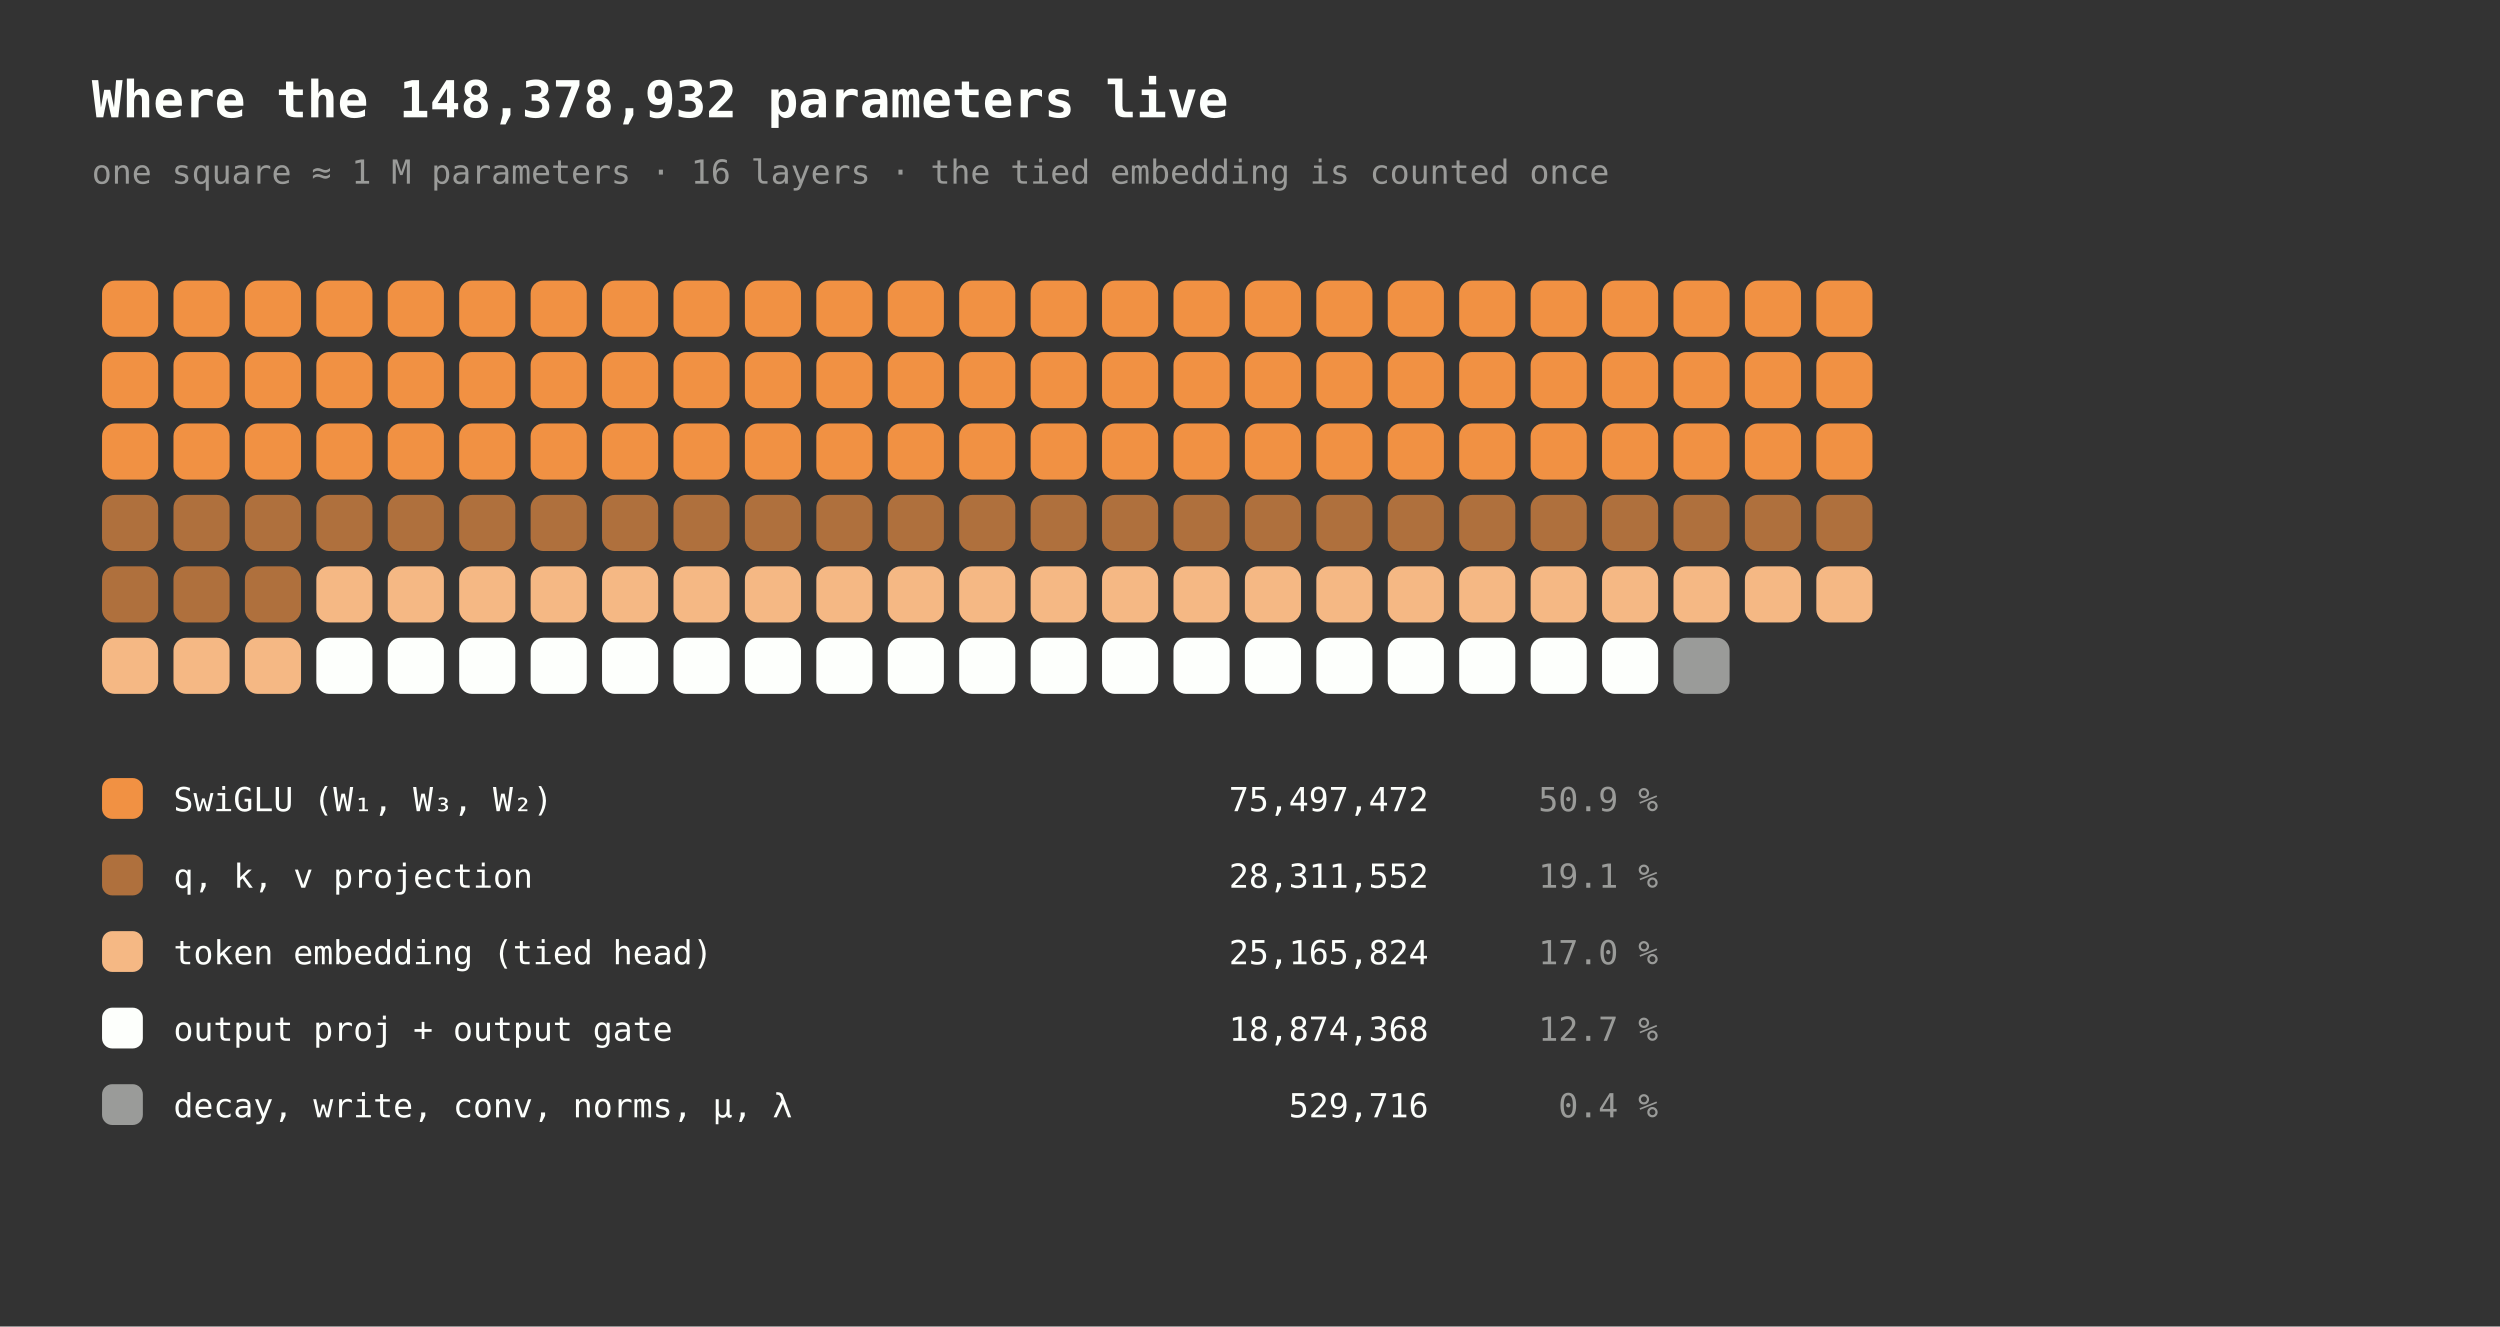
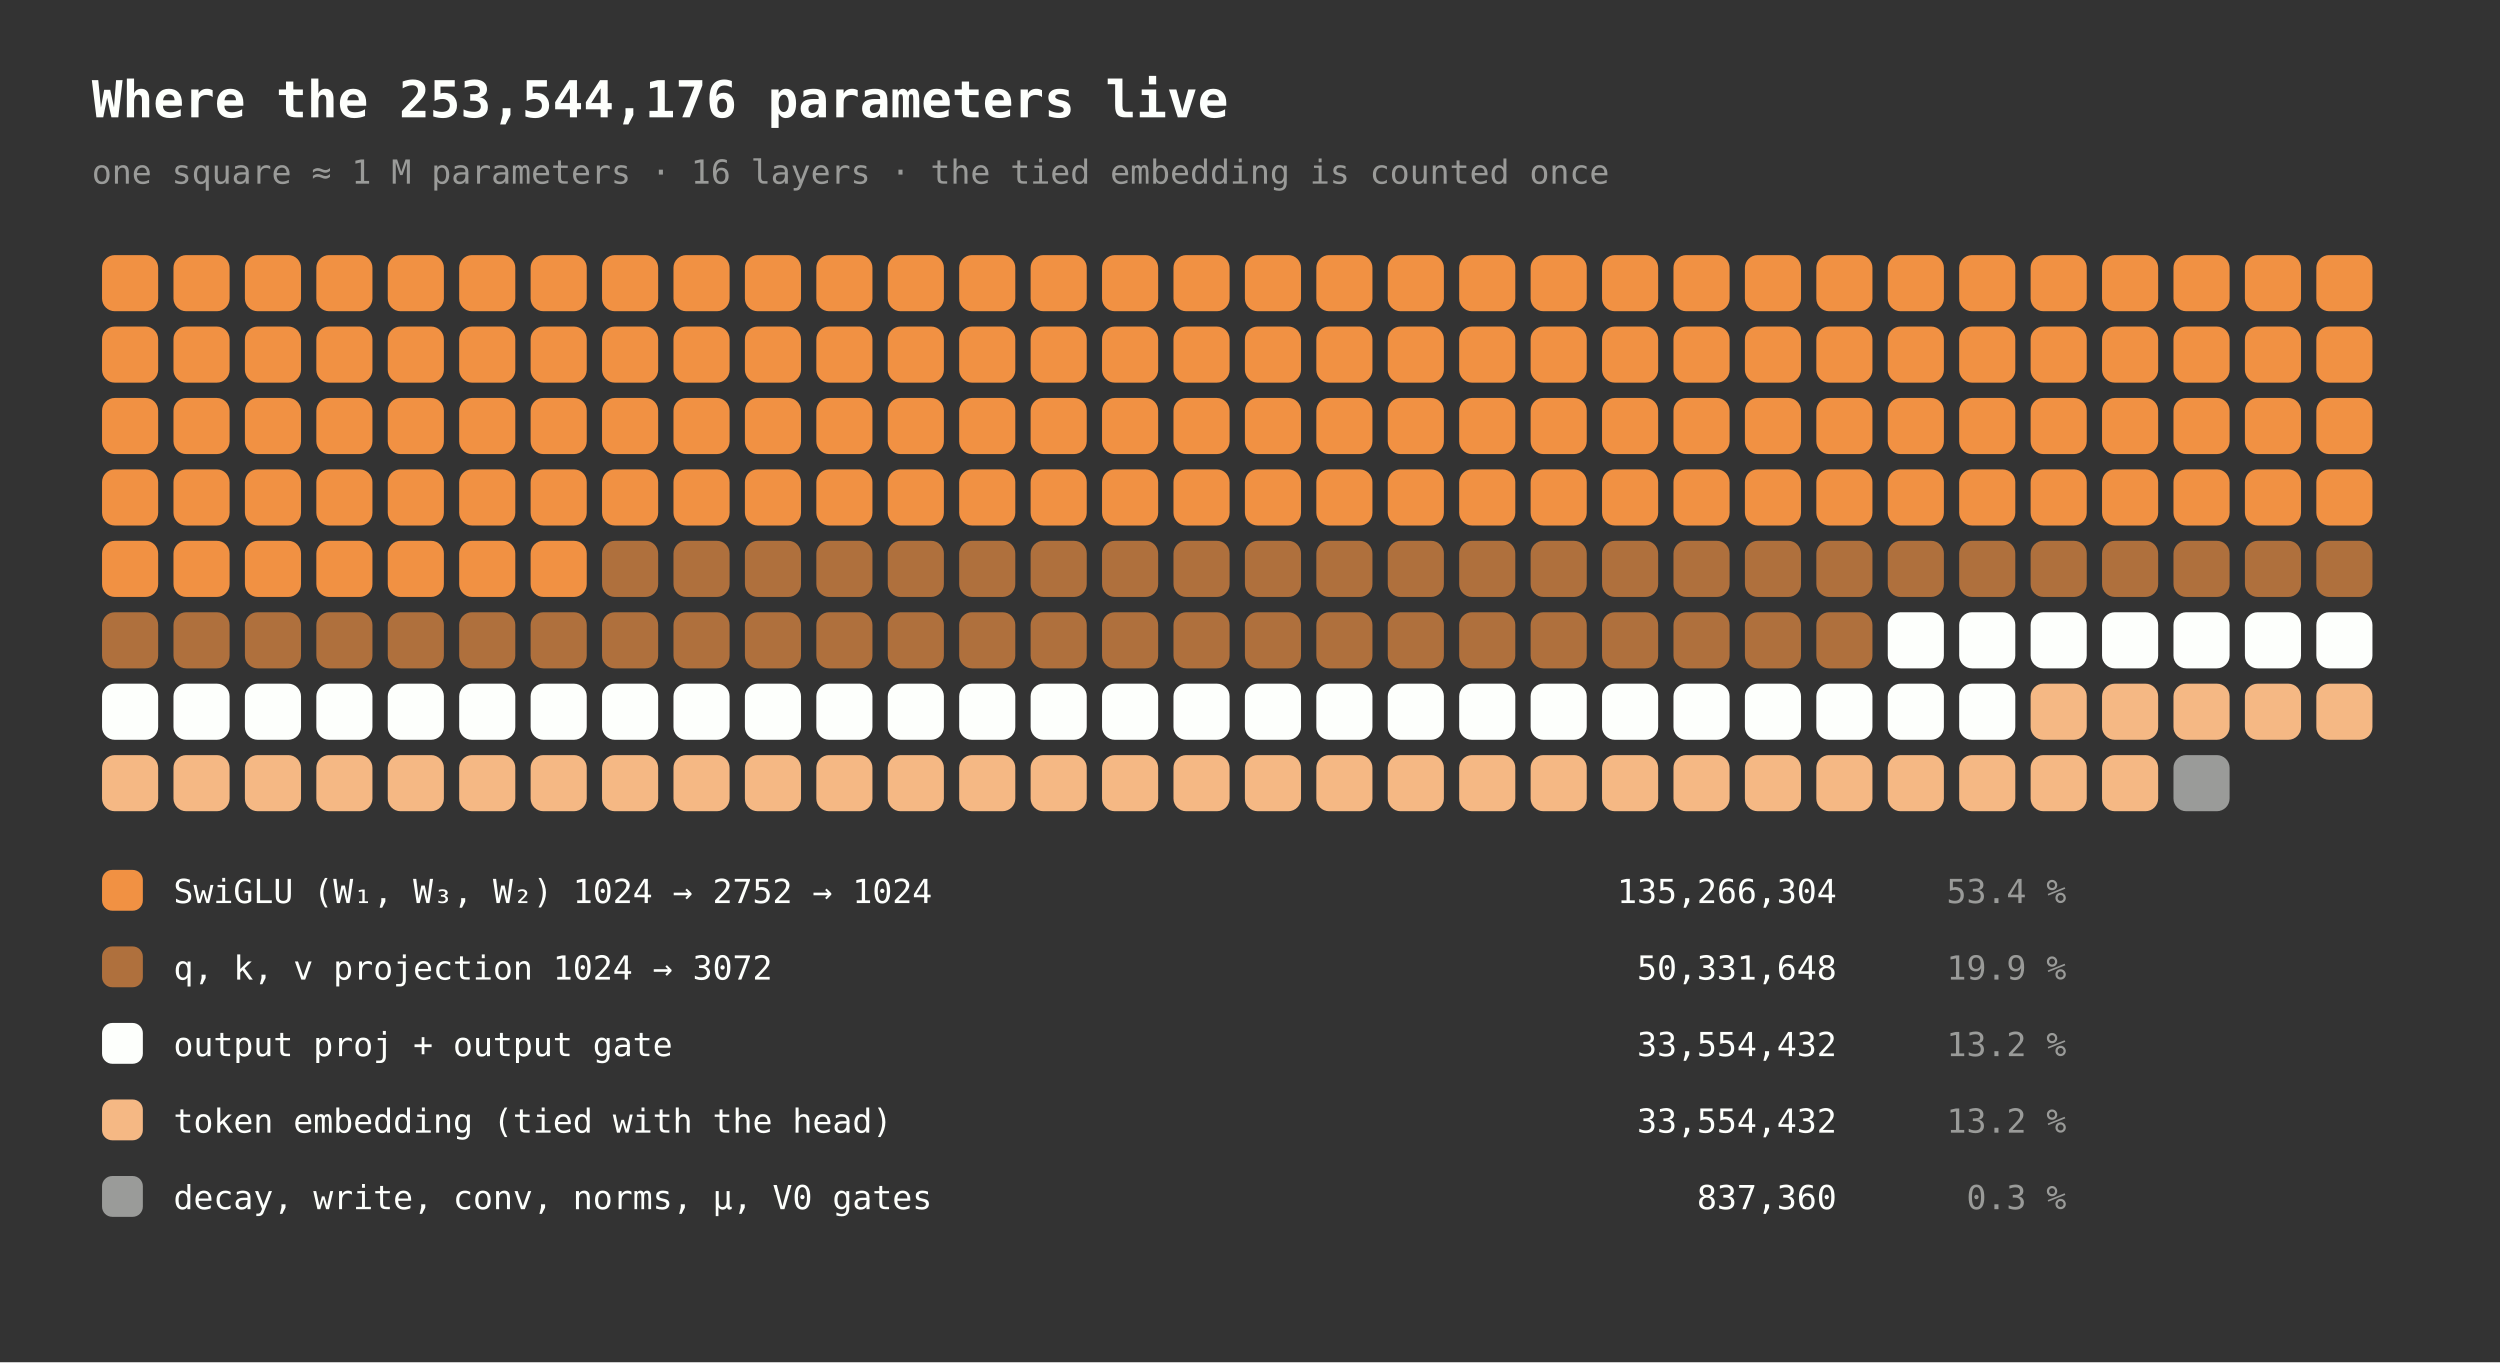
- <svg xmlns="http://www.w3.org/2000/svg" viewBox="0 0 980 520" width="980" height="520" role="img">
-   <rect width="980" height="520" fill="#333333" />
-   <text x="36.0" y="46.0" fill="#FDFFFC" font-family="'JetBrains Mono', 'IBM Plex Mono', ui-monospace, Menlo, Consolas, monospace" font-size="20" font-weight="600" text-anchor="start">Where the 148,378,932 parameters live</text>
+ <svg xmlns="http://www.w3.org/2000/svg" viewBox="0 0 980 534" width="980" height="534" role="img">
+   <rect width="980" height="534" fill="#333333" />
+   <text x="36.0" y="46.0" fill="#FDFFFC" font-family="'JetBrains Mono', 'IBM Plex Mono', ui-monospace, Menlo, Consolas, monospace" font-size="20" font-weight="600" text-anchor="start">Where the 253,544,176 parameters live</text>
  <text x="36.0" y="72.0" fill="#9A9B99" font-family="'JetBrains Mono', 'IBM Plex Mono', ui-monospace, Menlo, Consolas, monospace" font-size="13" font-weight="400" text-anchor="start">one square ≈ 1 M parameters · 16 layers · the tied embedding is counted once</text>
-   <rect x="40.0" y="110.0" width="22.0" height="22.0" rx="5" fill="#F19143" />
-   <rect x="68.0" y="110.0" width="22.0" height="22.0" rx="5" fill="#F19143" />
-   <rect x="96.0" y="110.0" width="22.0" height="22.0" rx="5" fill="#F19143" />
-   <rect x="124.0" y="110.0" width="22.0" height="22.0" rx="5" fill="#F19143" />
-   <rect x="152.0" y="110.0" width="22.0" height="22.0" rx="5" fill="#F19143" />
-   <rect x="180.0" y="110.0" width="22.0" height="22.0" rx="5" fill="#F19143" />
-   <rect x="208.0" y="110.0" width="22.0" height="22.0" rx="5" fill="#F19143" />
-   <rect x="236.0" y="110.0" width="22.0" height="22.0" rx="5" fill="#F19143" />
-   <rect x="264.0" y="110.0" width="22.0" height="22.0" rx="5" fill="#F19143" />
-   <rect x="292.0" y="110.0" width="22.0" height="22.0" rx="5" fill="#F19143" />
-   <rect x="320.0" y="110.0" width="22.0" height="22.0" rx="5" fill="#F19143" />
-   <rect x="348.0" y="110.0" width="22.0" height="22.0" rx="5" fill="#F19143" />
-   <rect x="376.0" y="110.0" width="22.0" height="22.0" rx="5" fill="#F19143" />
-   <rect x="404.0" y="110.0" width="22.0" height="22.0" rx="5" fill="#F19143" />
-   <rect x="432.0" y="110.0" width="22.0" height="22.0" rx="5" fill="#F19143" />
-   <rect x="460.0" y="110.0" width="22.0" height="22.0" rx="5" fill="#F19143" />
-   <rect x="488.0" y="110.0" width="22.0" height="22.0" rx="5" fill="#F19143" />
-   <rect x="516.0" y="110.0" width="22.0" height="22.0" rx="5" fill="#F19143" />
-   <rect x="544.0" y="110.0" width="22.0" height="22.0" rx="5" fill="#F19143" />
-   <rect x="572.0" y="110.0" width="22.0" height="22.0" rx="5" fill="#F19143" />
-   <rect x="600.0" y="110.0" width="22.0" height="22.0" rx="5" fill="#F19143" />
-   <rect x="628.0" y="110.0" width="22.0" height="22.0" rx="5" fill="#F19143" />
-   <rect x="656.0" y="110.0" width="22.0" height="22.0" rx="5" fill="#F19143" />
-   <rect x="684.0" y="110.0" width="22.0" height="22.0" rx="5" fill="#F19143" />
-   <rect x="712.0" y="110.0" width="22.0" height="22.0" rx="5" fill="#F19143" />
-   <rect x="40.0" y="138.0" width="22.0" height="22.0" rx="5" fill="#F19143" />
-   <rect x="68.0" y="138.0" width="22.0" height="22.0" rx="5" fill="#F19143" />
-   <rect x="96.0" y="138.0" width="22.0" height="22.0" rx="5" fill="#F19143" />
-   <rect x="124.0" y="138.0" width="22.0" height="22.0" rx="5" fill="#F19143" />
-   <rect x="152.0" y="138.0" width="22.0" height="22.0" rx="5" fill="#F19143" />
-   <rect x="180.0" y="138.0" width="22.0" height="22.0" rx="5" fill="#F19143" />
-   <rect x="208.0" y="138.0" width="22.0" height="22.0" rx="5" fill="#F19143" />
-   <rect x="236.0" y="138.0" width="22.0" height="22.0" rx="5" fill="#F19143" />
-   <rect x="264.0" y="138.0" width="22.0" height="22.0" rx="5" fill="#F19143" />
-   <rect x="292.0" y="138.0" width="22.0" height="22.0" rx="5" fill="#F19143" />
-   <rect x="320.0" y="138.0" width="22.0" height="22.0" rx="5" fill="#F19143" />
-   <rect x="348.0" y="138.0" width="22.0" height="22.0" rx="5" fill="#F19143" />
-   <rect x="376.0" y="138.0" width="22.0" height="22.0" rx="5" fill="#F19143" />
-   <rect x="404.0" y="138.0" width="22.0" height="22.0" rx="5" fill="#F19143" />
-   <rect x="432.0" y="138.0" width="22.0" height="22.0" rx="5" fill="#F19143" />
-   <rect x="460.0" y="138.0" width="22.0" height="22.0" rx="5" fill="#F19143" />
-   <rect x="488.0" y="138.0" width="22.0" height="22.0" rx="5" fill="#F19143" />
-   <rect x="516.0" y="138.0" width="22.0" height="22.0" rx="5" fill="#F19143" />
-   <rect x="544.0" y="138.0" width="22.0" height="22.0" rx="5" fill="#F19143" />
-   <rect x="572.0" y="138.0" width="22.0" height="22.0" rx="5" fill="#F19143" />
-   <rect x="600.0" y="138.0" width="22.0" height="22.0" rx="5" fill="#F19143" />
-   <rect x="628.0" y="138.0" width="22.0" height="22.0" rx="5" fill="#F19143" />
-   <rect x="656.0" y="138.0" width="22.0" height="22.0" rx="5" fill="#F19143" />
-   <rect x="684.0" y="138.0" width="22.0" height="22.0" rx="5" fill="#F19143" />
-   <rect x="712.0" y="138.0" width="22.0" height="22.0" rx="5" fill="#F19143" />
-   <rect x="40.0" y="166.0" width="22.0" height="22.0" rx="5" fill="#F19143" />
-   <rect x="68.0" y="166.0" width="22.0" height="22.0" rx="5" fill="#F19143" />
-   <rect x="96.0" y="166.0" width="22.0" height="22.0" rx="5" fill="#F19143" />
-   <rect x="124.0" y="166.0" width="22.0" height="22.0" rx="5" fill="#F19143" />
-   <rect x="152.0" y="166.0" width="22.0" height="22.0" rx="5" fill="#F19143" />
-   <rect x="180.0" y="166.0" width="22.0" height="22.0" rx="5" fill="#F19143" />
-   <rect x="208.0" y="166.0" width="22.0" height="22.0" rx="5" fill="#F19143" />
-   <rect x="236.0" y="166.0" width="22.0" height="22.0" rx="5" fill="#F19143" />
-   <rect x="264.0" y="166.0" width="22.0" height="22.0" rx="5" fill="#F19143" />
-   <rect x="292.0" y="166.0" width="22.0" height="22.0" rx="5" fill="#F19143" />
-   <rect x="320.0" y="166.0" width="22.0" height="22.0" rx="5" fill="#F19143" />
-   <rect x="348.0" y="166.0" width="22.0" height="22.0" rx="5" fill="#F19143" />
-   <rect x="376.0" y="166.0" width="22.0" height="22.0" rx="5" fill="#F19143" />
-   <rect x="404.0" y="166.0" width="22.0" height="22.0" rx="5" fill="#F19143" />
-   <rect x="432.0" y="166.0" width="22.0" height="22.0" rx="5" fill="#F19143" />
-   <rect x="460.0" y="166.0" width="22.0" height="22.0" rx="5" fill="#F19143" />
-   <rect x="488.0" y="166.0" width="22.0" height="22.0" rx="5" fill="#F19143" />
-   <rect x="516.0" y="166.0" width="22.0" height="22.0" rx="5" fill="#F19143" />
-   <rect x="544.0" y="166.0" width="22.0" height="22.0" rx="5" fill="#F19143" />
-   <rect x="572.0" y="166.0" width="22.0" height="22.0" rx="5" fill="#F19143" />
-   <rect x="600.0" y="166.0" width="22.0" height="22.0" rx="5" fill="#F19143" />
-   <rect x="628.0" y="166.0" width="22.0" height="22.0" rx="5" fill="#F19143" />
-   <rect x="656.0" y="166.0" width="22.0" height="22.0" rx="5" fill="#F19143" />
-   <rect x="684.0" y="166.0" width="22.0" height="22.0" rx="5" fill="#F19143" />
-   <rect x="712.0" y="166.0" width="22.0" height="22.0" rx="5" fill="#F19143" />
-   <rect x="40.0" y="194.0" width="22.0" height="22.0" rx="5" fill="#AF703D" />
-   <rect x="68.0" y="194.0" width="22.0" height="22.0" rx="5" fill="#AF703D" />
-   <rect x="96.0" y="194.0" width="22.0" height="22.0" rx="5" fill="#AF703D" />
-   <rect x="124.0" y="194.0" width="22.0" height="22.0" rx="5" fill="#AF703D" />
-   <rect x="152.0" y="194.0" width="22.0" height="22.0" rx="5" fill="#AF703D" />
-   <rect x="180.0" y="194.0" width="22.0" height="22.0" rx="5" fill="#AF703D" />
-   <rect x="208.0" y="194.0" width="22.0" height="22.0" rx="5" fill="#AF703D" />
-   <rect x="236.0" y="194.0" width="22.0" height="22.0" rx="5" fill="#AF703D" />
-   <rect x="264.0" y="194.0" width="22.0" height="22.0" rx="5" fill="#AF703D" />
-   <rect x="292.0" y="194.0" width="22.0" height="22.0" rx="5" fill="#AF703D" />
-   <rect x="320.0" y="194.0" width="22.0" height="22.0" rx="5" fill="#AF703D" />
-   <rect x="348.0" y="194.0" width="22.0" height="22.0" rx="5" fill="#AF703D" />
-   <rect x="376.0" y="194.0" width="22.0" height="22.0" rx="5" fill="#AF703D" />
-   <rect x="404.0" y="194.0" width="22.0" height="22.0" rx="5" fill="#AF703D" />
-   <rect x="432.0" y="194.0" width="22.0" height="22.0" rx="5" fill="#AF703D" />
-   <rect x="460.0" y="194.0" width="22.0" height="22.0" rx="5" fill="#AF703D" />
-   <rect x="488.0" y="194.0" width="22.0" height="22.0" rx="5" fill="#AF703D" />
-   <rect x="516.0" y="194.0" width="22.0" height="22.0" rx="5" fill="#AF703D" />
-   <rect x="544.0" y="194.0" width="22.0" height="22.0" rx="5" fill="#AF703D" />
-   <rect x="572.0" y="194.0" width="22.0" height="22.0" rx="5" fill="#AF703D" />
-   <rect x="600.0" y="194.0" width="22.0" height="22.0" rx="5" fill="#AF703D" />
-   <rect x="628.0" y="194.0" width="22.0" height="22.0" rx="5" fill="#AF703D" />
-   <rect x="656.0" y="194.0" width="22.0" height="22.0" rx="5" fill="#AF703D" />
-   <rect x="684.0" y="194.0" width="22.0" height="22.0" rx="5" fill="#AF703D" />
-   <rect x="712.0" y="194.0" width="22.0" height="22.0" rx="5" fill="#AF703D" />
-   <rect x="40.0" y="222.0" width="22.0" height="22.0" rx="5" fill="#AF703D" />
-   <rect x="68.0" y="222.0" width="22.0" height="22.0" rx="5" fill="#AF703D" />
-   <rect x="96.0" y="222.0" width="22.0" height="22.0" rx="5" fill="#AF703D" />
-   <rect x="124.0" y="222.0" width="22.0" height="22.0" rx="5" fill="#F5B884" />
-   <rect x="152.0" y="222.0" width="22.0" height="22.0" rx="5" fill="#F5B884" />
-   <rect x="180.0" y="222.0" width="22.0" height="22.0" rx="5" fill="#F5B884" />
-   <rect x="208.0" y="222.0" width="22.0" height="22.0" rx="5" fill="#F5B884" />
-   <rect x="236.0" y="222.0" width="22.0" height="22.0" rx="5" fill="#F5B884" />
-   <rect x="264.0" y="222.0" width="22.0" height="22.0" rx="5" fill="#F5B884" />
-   <rect x="292.0" y="222.0" width="22.0" height="22.0" rx="5" fill="#F5B884" />
-   <rect x="320.0" y="222.0" width="22.0" height="22.0" rx="5" fill="#F5B884" />
-   <rect x="348.0" y="222.0" width="22.0" height="22.0" rx="5" fill="#F5B884" />
-   <rect x="376.0" y="222.0" width="22.0" height="22.0" rx="5" fill="#F5B884" />
-   <rect x="404.0" y="222.0" width="22.0" height="22.0" rx="5" fill="#F5B884" />
-   <rect x="432.0" y="222.0" width="22.0" height="22.0" rx="5" fill="#F5B884" />
-   <rect x="460.0" y="222.0" width="22.0" height="22.0" rx="5" fill="#F5B884" />
-   <rect x="488.0" y="222.0" width="22.0" height="22.0" rx="5" fill="#F5B884" />
-   <rect x="516.0" y="222.0" width="22.0" height="22.0" rx="5" fill="#F5B884" />
-   <rect x="544.0" y="222.0" width="22.0" height="22.0" rx="5" fill="#F5B884" />
-   <rect x="572.0" y="222.0" width="22.0" height="22.0" rx="5" fill="#F5B884" />
-   <rect x="600.0" y="222.0" width="22.0" height="22.0" rx="5" fill="#F5B884" />
-   <rect x="628.0" y="222.0" width="22.0" height="22.0" rx="5" fill="#F5B884" />
-   <rect x="656.0" y="222.0" width="22.0" height="22.0" rx="5" fill="#F5B884" />
-   <rect x="684.0" y="222.0" width="22.0" height="22.0" rx="5" fill="#F5B884" />
-   <rect x="712.0" y="222.0" width="22.0" height="22.0" rx="5" fill="#F5B884" />
-   <rect x="40.0" y="250.0" width="22.0" height="22.0" rx="5" fill="#F5B884" />
-   <rect x="68.0" y="250.0" width="22.0" height="22.0" rx="5" fill="#F5B884" />
-   <rect x="96.0" y="250.0" width="22.0" height="22.0" rx="5" fill="#F5B884" />
-   <rect x="124.0" y="250.0" width="22.0" height="22.0" rx="5" fill="#FDFFFC" />
-   <rect x="152.0" y="250.0" width="22.0" height="22.0" rx="5" fill="#FDFFFC" />
-   <rect x="180.0" y="250.0" width="22.0" height="22.0" rx="5" fill="#FDFFFC" />
-   <rect x="208.0" y="250.0" width="22.0" height="22.0" rx="5" fill="#FDFFFC" />
-   <rect x="236.0" y="250.0" width="22.0" height="22.0" rx="5" fill="#FDFFFC" />
-   <rect x="264.0" y="250.0" width="22.0" height="22.0" rx="5" fill="#FDFFFC" />
-   <rect x="292.0" y="250.0" width="22.0" height="22.0" rx="5" fill="#FDFFFC" />
-   <rect x="320.0" y="250.0" width="22.0" height="22.0" rx="5" fill="#FDFFFC" />
-   <rect x="348.0" y="250.0" width="22.0" height="22.0" rx="5" fill="#FDFFFC" />
-   <rect x="376.0" y="250.0" width="22.0" height="22.0" rx="5" fill="#FDFFFC" />
-   <rect x="404.0" y="250.0" width="22.0" height="22.0" rx="5" fill="#FDFFFC" />
-   <rect x="432.0" y="250.0" width="22.0" height="22.0" rx="5" fill="#FDFFFC" />
-   <rect x="460.0" y="250.0" width="22.0" height="22.0" rx="5" fill="#FDFFFC" />
-   <rect x="488.0" y="250.0" width="22.0" height="22.0" rx="5" fill="#FDFFFC" />
-   <rect x="516.0" y="250.0" width="22.0" height="22.0" rx="5" fill="#FDFFFC" />
-   <rect x="544.0" y="250.0" width="22.0" height="22.0" rx="5" fill="#FDFFFC" />
-   <rect x="572.0" y="250.0" width="22.0" height="22.0" rx="5" fill="#FDFFFC" />
-   <rect x="600.0" y="250.0" width="22.0" height="22.0" rx="5" fill="#FDFFFC" />
-   <rect x="628.0" y="250.0" width="22.0" height="22.0" rx="5" fill="#FDFFFC" />
-   <rect x="656.0" y="250.0" width="22.0" height="22.0" rx="5" fill="#9A9B99" />
-   <rect x="40.0" y="305.0" width="16.0" height="16.0" rx="4" fill="#F19143" />
-   <text x="68.0" y="318.0" fill="#FDFFFC" font-family="'JetBrains Mono', 'IBM Plex Mono', ui-monospace, Menlo, Consolas, monospace" font-size="13" font-weight="400" text-anchor="start">SwiGLU (W₁, W₃, W₂)</text>
-   <text x="560.0" y="318.0" fill="#FDFFFC" font-family="'JetBrains Mono', 'IBM Plex Mono', ui-monospace, Menlo, Consolas, monospace" font-size="13" font-weight="400" text-anchor="end">75,497,472</text>
-   <text x="650.0" y="318.0" fill="#9A9B99" font-family="'JetBrains Mono', 'IBM Plex Mono', ui-monospace, Menlo, Consolas, monospace" font-size="13" font-weight="400" text-anchor="end">50.9 %</text>
-   <rect x="40.0" y="335.0" width="16.0" height="16.0" rx="4" fill="#AF703D" />
-   <text x="68.0" y="348.0" fill="#FDFFFC" font-family="'JetBrains Mono', 'IBM Plex Mono', ui-monospace, Menlo, Consolas, monospace" font-size="13" font-weight="400" text-anchor="start">q, k, v projection</text>
-   <text x="560.0" y="348.0" fill="#FDFFFC" font-family="'JetBrains Mono', 'IBM Plex Mono', ui-monospace, Menlo, Consolas, monospace" font-size="13" font-weight="400" text-anchor="end">28,311,552</text>
-   <text x="650.0" y="348.0" fill="#9A9B99" font-family="'JetBrains Mono', 'IBM Plex Mono', ui-monospace, Menlo, Consolas, monospace" font-size="13" font-weight="400" text-anchor="end">19.1 %</text>
-   <rect x="40.0" y="365.0" width="16.0" height="16.0" rx="4" fill="#F5B884" />
-   <text x="68.0" y="378.0" fill="#FDFFFC" font-family="'JetBrains Mono', 'IBM Plex Mono', ui-monospace, Menlo, Consolas, monospace" font-size="13" font-weight="400" text-anchor="start">token embedding (tied head)</text>
-   <text x="560.0" y="378.0" fill="#FDFFFC" font-family="'JetBrains Mono', 'IBM Plex Mono', ui-monospace, Menlo, Consolas, monospace" font-size="13" font-weight="400" text-anchor="end">25,165,824</text>
-   <text x="650.0" y="378.0" fill="#9A9B99" font-family="'JetBrains Mono', 'IBM Plex Mono', ui-monospace, Menlo, Consolas, monospace" font-size="13" font-weight="400" text-anchor="end">17.0 %</text>
-   <rect x="40.0" y="395.0" width="16.0" height="16.0" rx="4" fill="#FDFFFC" />
-   <text x="68.0" y="408.0" fill="#FDFFFC" font-family="'JetBrains Mono', 'IBM Plex Mono', ui-monospace, Menlo, Consolas, monospace" font-size="13" font-weight="400" text-anchor="start">output proj + output gate</text>
-   <text x="560.0" y="408.0" fill="#FDFFFC" font-family="'JetBrains Mono', 'IBM Plex Mono', ui-monospace, Menlo, Consolas, monospace" font-size="13" font-weight="400" text-anchor="end">18,874,368</text>
-   <text x="650.0" y="408.0" fill="#9A9B99" font-family="'JetBrains Mono', 'IBM Plex Mono', ui-monospace, Menlo, Consolas, monospace" font-size="13" font-weight="400" text-anchor="end">12.7 %</text>
-   <rect x="40.0" y="425.0" width="16.0" height="16.0" rx="4" fill="#9A9B99" />
-   <text x="68.0" y="438.0" fill="#FDFFFC" font-family="'JetBrains Mono', 'IBM Plex Mono', ui-monospace, Menlo, Consolas, monospace" font-size="13" font-weight="400" text-anchor="start">decay, write, conv, norms, μ, λ</text>
-   <text x="560.0" y="438.0" fill="#FDFFFC" font-family="'JetBrains Mono', 'IBM Plex Mono', ui-monospace, Menlo, Consolas, monospace" font-size="13" font-weight="400" text-anchor="end">529,716</text>
-   <text x="650.0" y="438.0" fill="#9A9B99" font-family="'JetBrains Mono', 'IBM Plex Mono', ui-monospace, Menlo, Consolas, monospace" font-size="13" font-weight="400" text-anchor="end">0.4 %</text>
+   <rect x="40.0" y="100.0" width="22.0" height="22.0" rx="5" fill="#F19143" />
+   <rect x="68.0" y="100.0" width="22.0" height="22.0" rx="5" fill="#F19143" />
+   <rect x="96.0" y="100.0" width="22.0" height="22.0" rx="5" fill="#F19143" />
+   <rect x="124.0" y="100.0" width="22.0" height="22.0" rx="5" fill="#F19143" />
+   <rect x="152.0" y="100.0" width="22.0" height="22.0" rx="5" fill="#F19143" />
+   <rect x="180.0" y="100.0" width="22.0" height="22.0" rx="5" fill="#F19143" />
+   <rect x="208.0" y="100.0" width="22.0" height="22.0" rx="5" fill="#F19143" />
+   <rect x="236.0" y="100.0" width="22.0" height="22.0" rx="5" fill="#F19143" />
+   <rect x="264.0" y="100.0" width="22.0" height="22.0" rx="5" fill="#F19143" />
+   <rect x="292.0" y="100.0" width="22.0" height="22.0" rx="5" fill="#F19143" />
+   <rect x="320.0" y="100.0" width="22.0" height="22.0" rx="5" fill="#F19143" />
+   <rect x="348.0" y="100.0" width="22.0" height="22.0" rx="5" fill="#F19143" />
+   <rect x="376.0" y="100.0" width="22.0" height="22.0" rx="5" fill="#F19143" />
+   <rect x="404.0" y="100.0" width="22.0" height="22.0" rx="5" fill="#F19143" />
+   <rect x="432.0" y="100.0" width="22.0" height="22.0" rx="5" fill="#F19143" />
+   <rect x="460.0" y="100.0" width="22.0" height="22.0" rx="5" fill="#F19143" />
+   <rect x="488.0" y="100.0" width="22.0" height="22.0" rx="5" fill="#F19143" />
+   <rect x="516.0" y="100.0" width="22.0" height="22.0" rx="5" fill="#F19143" />
+   <rect x="544.0" y="100.0" width="22.0" height="22.0" rx="5" fill="#F19143" />
+   <rect x="572.0" y="100.0" width="22.0" height="22.0" rx="5" fill="#F19143" />
+   <rect x="600.0" y="100.0" width="22.0" height="22.0" rx="5" fill="#F19143" />
+   <rect x="628.0" y="100.0" width="22.0" height="22.0" rx="5" fill="#F19143" />
+   <rect x="656.0" y="100.0" width="22.0" height="22.0" rx="5" fill="#F19143" />
+   <rect x="684.0" y="100.0" width="22.0" height="22.0" rx="5" fill="#F19143" />
+   <rect x="712.0" y="100.0" width="22.0" height="22.0" rx="5" fill="#F19143" />
+   <rect x="740.0" y="100.0" width="22.0" height="22.0" rx="5" fill="#F19143" />
+   <rect x="768.0" y="100.0" width="22.0" height="22.0" rx="5" fill="#F19143" />
+   <rect x="796.0" y="100.0" width="22.0" height="22.0" rx="5" fill="#F19143" />
+   <rect x="824.0" y="100.0" width="22.0" height="22.0" rx="5" fill="#F19143" />
+   <rect x="852.0" y="100.0" width="22.0" height="22.0" rx="5" fill="#F19143" />
+   <rect x="880.0" y="100.0" width="22.0" height="22.0" rx="5" fill="#F19143" />
+   <rect x="908.0" y="100.0" width="22.0" height="22.0" rx="5" fill="#F19143" />
+   <rect x="40.0" y="128.0" width="22.0" height="22.0" rx="5" fill="#F19143" />
+   <rect x="68.0" y="128.0" width="22.0" height="22.0" rx="5" fill="#F19143" />
+   <rect x="96.0" y="128.0" width="22.0" height="22.0" rx="5" fill="#F19143" />
+   <rect x="124.0" y="128.0" width="22.0" height="22.0" rx="5" fill="#F19143" />
+   <rect x="152.0" y="128.0" width="22.0" height="22.0" rx="5" fill="#F19143" />
+   <rect x="180.0" y="128.0" width="22.0" height="22.0" rx="5" fill="#F19143" />
+   <rect x="208.0" y="128.0" width="22.0" height="22.0" rx="5" fill="#F19143" />
+   <rect x="236.0" y="128.0" width="22.0" height="22.0" rx="5" fill="#F19143" />
+   <rect x="264.0" y="128.0" width="22.0" height="22.0" rx="5" fill="#F19143" />
+   <rect x="292.0" y="128.0" width="22.0" height="22.0" rx="5" fill="#F19143" />
+   <rect x="320.0" y="128.0" width="22.0" height="22.0" rx="5" fill="#F19143" />
+   <rect x="348.0" y="128.0" width="22.0" height="22.0" rx="5" fill="#F19143" />
+   <rect x="376.0" y="128.0" width="22.0" height="22.0" rx="5" fill="#F19143" />
+   <rect x="404.0" y="128.0" width="22.0" height="22.0" rx="5" fill="#F19143" />
+   <rect x="432.0" y="128.0" width="22.0" height="22.0" rx="5" fill="#F19143" />
+   <rect x="460.0" y="128.0" width="22.0" height="22.0" rx="5" fill="#F19143" />
+   <rect x="488.0" y="128.0" width="22.0" height="22.0" rx="5" fill="#F19143" />
+   <rect x="516.0" y="128.0" width="22.0" height="22.0" rx="5" fill="#F19143" />
+   <rect x="544.0" y="128.0" width="22.0" height="22.0" rx="5" fill="#F19143" />
+   <rect x="572.0" y="128.0" width="22.0" height="22.0" rx="5" fill="#F19143" />
+   <rect x="600.0" y="128.0" width="22.0" height="22.0" rx="5" fill="#F19143" />
+   <rect x="628.0" y="128.0" width="22.0" height="22.0" rx="5" fill="#F19143" />
+   <rect x="656.0" y="128.0" width="22.0" height="22.0" rx="5" fill="#F19143" />
+   <rect x="684.0" y="128.0" width="22.0" height="22.0" rx="5" fill="#F19143" />
+   <rect x="712.0" y="128.0" width="22.0" height="22.0" rx="5" fill="#F19143" />
+   <rect x="740.0" y="128.0" width="22.0" height="22.0" rx="5" fill="#F19143" />
+   <rect x="768.0" y="128.0" width="22.0" height="22.0" rx="5" fill="#F19143" />
+   <rect x="796.0" y="128.0" width="22.0" height="22.0" rx="5" fill="#F19143" />
+   <rect x="824.0" y="128.0" width="22.0" height="22.0" rx="5" fill="#F19143" />
+   <rect x="852.0" y="128.0" width="22.0" height="22.0" rx="5" fill="#F19143" />
+   <rect x="880.0" y="128.0" width="22.0" height="22.0" rx="5" fill="#F19143" />
+   <rect x="908.0" y="128.0" width="22.0" height="22.0" rx="5" fill="#F19143" />
+   <rect x="40.0" y="156.0" width="22.0" height="22.0" rx="5" fill="#F19143" />
+   <rect x="68.0" y="156.0" width="22.0" height="22.0" rx="5" fill="#F19143" />
+   <rect x="96.0" y="156.0" width="22.0" height="22.0" rx="5" fill="#F19143" />
+   <rect x="124.0" y="156.0" width="22.0" height="22.0" rx="5" fill="#F19143" />
+   <rect x="152.0" y="156.0" width="22.0" height="22.0" rx="5" fill="#F19143" />
+   <rect x="180.0" y="156.0" width="22.0" height="22.0" rx="5" fill="#F19143" />
+   <rect x="208.0" y="156.0" width="22.0" height="22.0" rx="5" fill="#F19143" />
+   <rect x="236.0" y="156.0" width="22.0" height="22.0" rx="5" fill="#F19143" />
+   <rect x="264.0" y="156.0" width="22.0" height="22.0" rx="5" fill="#F19143" />
+   <rect x="292.0" y="156.0" width="22.0" height="22.0" rx="5" fill="#F19143" />
+   <rect x="320.0" y="156.0" width="22.0" height="22.0" rx="5" fill="#F19143" />
+   <rect x="348.0" y="156.0" width="22.0" height="22.0" rx="5" fill="#F19143" />
+   <rect x="376.0" y="156.0" width="22.0" height="22.0" rx="5" fill="#F19143" />
+   <rect x="404.0" y="156.0" width="22.0" height="22.0" rx="5" fill="#F19143" />
+   <rect x="432.0" y="156.0" width="22.0" height="22.0" rx="5" fill="#F19143" />
+   <rect x="460.0" y="156.0" width="22.0" height="22.0" rx="5" fill="#F19143" />
+   <rect x="488.0" y="156.0" width="22.0" height="22.0" rx="5" fill="#F19143" />
+   <rect x="516.0" y="156.0" width="22.0" height="22.0" rx="5" fill="#F19143" />
+   <rect x="544.0" y="156.0" width="22.0" height="22.0" rx="5" fill="#F19143" />
+   <rect x="572.0" y="156.0" width="22.0" height="22.0" rx="5" fill="#F19143" />
+   <rect x="600.0" y="156.0" width="22.0" height="22.0" rx="5" fill="#F19143" />
+   <rect x="628.0" y="156.0" width="22.0" height="22.0" rx="5" fill="#F19143" />
+   <rect x="656.0" y="156.0" width="22.0" height="22.0" rx="5" fill="#F19143" />
+   <rect x="684.0" y="156.0" width="22.0" height="22.0" rx="5" fill="#F19143" />
+   <rect x="712.0" y="156.0" width="22.0" height="22.0" rx="5" fill="#F19143" />
+   <rect x="740.0" y="156.0" width="22.0" height="22.0" rx="5" fill="#F19143" />
+   <rect x="768.0" y="156.0" width="22.0" height="22.0" rx="5" fill="#F19143" />
+   <rect x="796.0" y="156.0" width="22.0" height="22.0" rx="5" fill="#F19143" />
+   <rect x="824.0" y="156.0" width="22.0" height="22.0" rx="5" fill="#F19143" />
+   <rect x="852.0" y="156.0" width="22.0" height="22.0" rx="5" fill="#F19143" />
+   <rect x="880.0" y="156.0" width="22.0" height="22.0" rx="5" fill="#F19143" />
+   <rect x="908.0" y="156.0" width="22.0" height="22.0" rx="5" fill="#F19143" />
+   <rect x="40.0" y="184.0" width="22.0" height="22.0" rx="5" fill="#F19143" />
+   <rect x="68.0" y="184.0" width="22.0" height="22.0" rx="5" fill="#F19143" />
+   <rect x="96.0" y="184.0" width="22.0" height="22.0" rx="5" fill="#F19143" />
+   <rect x="124.0" y="184.0" width="22.0" height="22.0" rx="5" fill="#F19143" />
+   <rect x="152.0" y="184.0" width="22.0" height="22.0" rx="5" fill="#F19143" />
+   <rect x="180.0" y="184.0" width="22.0" height="22.0" rx="5" fill="#F19143" />
+   <rect x="208.0" y="184.0" width="22.0" height="22.0" rx="5" fill="#F19143" />
+   <rect x="236.0" y="184.0" width="22.0" height="22.0" rx="5" fill="#F19143" />
+   <rect x="264.0" y="184.0" width="22.0" height="22.0" rx="5" fill="#F19143" />
+   <rect x="292.0" y="184.0" width="22.0" height="22.0" rx="5" fill="#F19143" />
+   <rect x="320.0" y="184.0" width="22.0" height="22.0" rx="5" fill="#F19143" />
+   <rect x="348.0" y="184.0" width="22.0" height="22.0" rx="5" fill="#F19143" />
+   <rect x="376.0" y="184.0" width="22.0" height="22.0" rx="5" fill="#F19143" />
+   <rect x="404.0" y="184.0" width="22.0" height="22.0" rx="5" fill="#F19143" />
+   <rect x="432.0" y="184.0" width="22.0" height="22.0" rx="5" fill="#F19143" />
+   <rect x="460.0" y="184.0" width="22.0" height="22.0" rx="5" fill="#F19143" />
+   <rect x="488.0" y="184.0" width="22.0" height="22.0" rx="5" fill="#F19143" />
+   <rect x="516.0" y="184.0" width="22.0" height="22.0" rx="5" fill="#F19143" />
+   <rect x="544.0" y="184.0" width="22.0" height="22.0" rx="5" fill="#F19143" />
+   <rect x="572.0" y="184.0" width="22.0" height="22.0" rx="5" fill="#F19143" />
+   <rect x="600.0" y="184.0" width="22.0" height="22.0" rx="5" fill="#F19143" />
+   <rect x="628.0" y="184.0" width="22.0" height="22.0" rx="5" fill="#F19143" />
+   <rect x="656.0" y="184.0" width="22.0" height="22.0" rx="5" fill="#F19143" />
+   <rect x="684.0" y="184.0" width="22.0" height="22.0" rx="5" fill="#F19143" />
+   <rect x="712.0" y="184.0" width="22.0" height="22.0" rx="5" fill="#F19143" />
+   <rect x="740.0" y="184.0" width="22.0" height="22.0" rx="5" fill="#F19143" />
+   <rect x="768.0" y="184.0" width="22.0" height="22.0" rx="5" fill="#F19143" />
+   <rect x="796.0" y="184.0" width="22.0" height="22.0" rx="5" fill="#F19143" />
+   <rect x="824.0" y="184.0" width="22.0" height="22.0" rx="5" fill="#F19143" />
+   <rect x="852.0" y="184.0" width="22.0" height="22.0" rx="5" fill="#F19143" />
+   <rect x="880.0" y="184.0" width="22.0" height="22.0" rx="5" fill="#F19143" />
+   <rect x="908.0" y="184.0" width="22.0" height="22.0" rx="5" fill="#F19143" />
+   <rect x="40.0" y="212.0" width="22.0" height="22.0" rx="5" fill="#F19143" />
+   <rect x="68.0" y="212.0" width="22.0" height="22.0" rx="5" fill="#F19143" />
+   <rect x="96.0" y="212.0" width="22.0" height="22.0" rx="5" fill="#F19143" />
+   <rect x="124.0" y="212.0" width="22.0" height="22.0" rx="5" fill="#F19143" />
+   <rect x="152.0" y="212.0" width="22.0" height="22.0" rx="5" fill="#F19143" />
+   <rect x="180.0" y="212.0" width="22.0" height="22.0" rx="5" fill="#F19143" />
+   <rect x="208.0" y="212.0" width="22.0" height="22.0" rx="5" fill="#F19143" />
+   <rect x="236.0" y="212.0" width="22.0" height="22.0" rx="5" fill="#AF703D" />
+   <rect x="264.0" y="212.0" width="22.0" height="22.0" rx="5" fill="#AF703D" />
+   <rect x="292.0" y="212.0" width="22.0" height="22.0" rx="5" fill="#AF703D" />
+   <rect x="320.0" y="212.0" width="22.0" height="22.0" rx="5" fill="#AF703D" />
+   <rect x="348.0" y="212.0" width="22.0" height="22.0" rx="5" fill="#AF703D" />
+   <rect x="376.0" y="212.0" width="22.0" height="22.0" rx="5" fill="#AF703D" />
+   <rect x="404.0" y="212.0" width="22.0" height="22.0" rx="5" fill="#AF703D" />
+   <rect x="432.0" y="212.0" width="22.0" height="22.0" rx="5" fill="#AF703D" />
+   <rect x="460.0" y="212.0" width="22.0" height="22.0" rx="5" fill="#AF703D" />
+   <rect x="488.0" y="212.0" width="22.0" height="22.0" rx="5" fill="#AF703D" />
+   <rect x="516.0" y="212.0" width="22.0" height="22.0" rx="5" fill="#AF703D" />
+   <rect x="544.0" y="212.0" width="22.0" height="22.0" rx="5" fill="#AF703D" />
+   <rect x="572.0" y="212.0" width="22.0" height="22.0" rx="5" fill="#AF703D" />
+   <rect x="600.0" y="212.0" width="22.0" height="22.0" rx="5" fill="#AF703D" />
+   <rect x="628.0" y="212.0" width="22.0" height="22.0" rx="5" fill="#AF703D" />
+   <rect x="656.0" y="212.0" width="22.0" height="22.0" rx="5" fill="#AF703D" />
+   <rect x="684.0" y="212.0" width="22.0" height="22.0" rx="5" fill="#AF703D" />
+   <rect x="712.0" y="212.0" width="22.0" height="22.0" rx="5" fill="#AF703D" />
+   <rect x="740.0" y="212.0" width="22.0" height="22.0" rx="5" fill="#AF703D" />
+   <rect x="768.0" y="212.0" width="22.0" height="22.0" rx="5" fill="#AF703D" />
+   <rect x="796.0" y="212.0" width="22.0" height="22.0" rx="5" fill="#AF703D" />
+   <rect x="824.0" y="212.0" width="22.0" height="22.0" rx="5" fill="#AF703D" />
+   <rect x="852.0" y="212.0" width="22.0" height="22.0" rx="5" fill="#AF703D" />
+   <rect x="880.0" y="212.0" width="22.0" height="22.0" rx="5" fill="#AF703D" />
+   <rect x="908.0" y="212.0" width="22.0" height="22.0" rx="5" fill="#AF703D" />
+   <rect x="40.0" y="240.0" width="22.0" height="22.0" rx="5" fill="#AF703D" />
+   <rect x="68.0" y="240.0" width="22.0" height="22.0" rx="5" fill="#AF703D" />
+   <rect x="96.0" y="240.0" width="22.0" height="22.0" rx="5" fill="#AF703D" />
+   <rect x="124.0" y="240.0" width="22.0" height="22.0" rx="5" fill="#AF703D" />
+   <rect x="152.0" y="240.0" width="22.0" height="22.0" rx="5" fill="#AF703D" />
+   <rect x="180.0" y="240.0" width="22.0" height="22.0" rx="5" fill="#AF703D" />
+   <rect x="208.0" y="240.0" width="22.0" height="22.0" rx="5" fill="#AF703D" />
+   <rect x="236.0" y="240.0" width="22.0" height="22.0" rx="5" fill="#AF703D" />
+   <rect x="264.0" y="240.0" width="22.0" height="22.0" rx="5" fill="#AF703D" />
+   <rect x="292.0" y="240.0" width="22.0" height="22.0" rx="5" fill="#AF703D" />
+   <rect x="320.0" y="240.0" width="22.0" height="22.0" rx="5" fill="#AF703D" />
+   <rect x="348.0" y="240.0" width="22.0" height="22.0" rx="5" fill="#AF703D" />
+   <rect x="376.0" y="240.0" width="22.0" height="22.0" rx="5" fill="#AF703D" />
+   <rect x="404.0" y="240.0" width="22.0" height="22.0" rx="5" fill="#AF703D" />
+   <rect x="432.0" y="240.0" width="22.0" height="22.0" rx="5" fill="#AF703D" />
+   <rect x="460.0" y="240.0" width="22.0" height="22.0" rx="5" fill="#AF703D" />
+   <rect x="488.0" y="240.0" width="22.0" height="22.0" rx="5" fill="#AF703D" />
+   <rect x="516.0" y="240.0" width="22.0" height="22.0" rx="5" fill="#AF703D" />
+   <rect x="544.0" y="240.0" width="22.0" height="22.0" rx="5" fill="#AF703D" />
+   <rect x="572.0" y="240.0" width="22.0" height="22.0" rx="5" fill="#AF703D" />
+   <rect x="600.0" y="240.0" width="22.0" height="22.0" rx="5" fill="#AF703D" />
+   <rect x="628.0" y="240.0" width="22.0" height="22.0" rx="5" fill="#AF703D" />
+   <rect x="656.0" y="240.0" width="22.0" height="22.0" rx="5" fill="#AF703D" />
+   <rect x="684.0" y="240.0" width="22.0" height="22.0" rx="5" fill="#AF703D" />
+   <rect x="712.0" y="240.0" width="22.0" height="22.0" rx="5" fill="#AF703D" />
+   <rect x="740.0" y="240.0" width="22.0" height="22.0" rx="5" fill="#FDFFFC" />
+   <rect x="768.0" y="240.0" width="22.0" height="22.0" rx="5" fill="#FDFFFC" />
+   <rect x="796.0" y="240.0" width="22.0" height="22.0" rx="5" fill="#FDFFFC" />
+   <rect x="824.0" y="240.0" width="22.0" height="22.0" rx="5" fill="#FDFFFC" />
+   <rect x="852.0" y="240.0" width="22.0" height="22.0" rx="5" fill="#FDFFFC" />
+   <rect x="880.0" y="240.0" width="22.0" height="22.0" rx="5" fill="#FDFFFC" />
+   <rect x="908.0" y="240.0" width="22.0" height="22.0" rx="5" fill="#FDFFFC" />
+   <rect x="40.0" y="268.0" width="22.0" height="22.0" rx="5" fill="#FDFFFC" />
+   <rect x="68.0" y="268.0" width="22.0" height="22.0" rx="5" fill="#FDFFFC" />
+   <rect x="96.0" y="268.0" width="22.0" height="22.0" rx="5" fill="#FDFFFC" />
+   <rect x="124.0" y="268.0" width="22.0" height="22.0" rx="5" fill="#FDFFFC" />
+   <rect x="152.0" y="268.0" width="22.0" height="22.0" rx="5" fill="#FDFFFC" />
+   <rect x="180.0" y="268.0" width="22.0" height="22.0" rx="5" fill="#FDFFFC" />
+   <rect x="208.0" y="268.0" width="22.0" height="22.0" rx="5" fill="#FDFFFC" />
+   <rect x="236.0" y="268.0" width="22.0" height="22.0" rx="5" fill="#FDFFFC" />
+   <rect x="264.0" y="268.0" width="22.0" height="22.0" rx="5" fill="#FDFFFC" />
+   <rect x="292.0" y="268.0" width="22.0" height="22.0" rx="5" fill="#FDFFFC" />
+   <rect x="320.0" y="268.0" width="22.0" height="22.0" rx="5" fill="#FDFFFC" />
+   <rect x="348.0" y="268.0" width="22.0" height="22.0" rx="5" fill="#FDFFFC" />
+   <rect x="376.0" y="268.0" width="22.0" height="22.0" rx="5" fill="#FDFFFC" />
+   <rect x="404.0" y="268.0" width="22.0" height="22.0" rx="5" fill="#FDFFFC" />
+   <rect x="432.0" y="268.0" width="22.0" height="22.0" rx="5" fill="#FDFFFC" />
+   <rect x="460.0" y="268.0" width="22.0" height="22.0" rx="5" fill="#FDFFFC" />
+   <rect x="488.0" y="268.0" width="22.0" height="22.0" rx="5" fill="#FDFFFC" />
+   <rect x="516.0" y="268.0" width="22.0" height="22.0" rx="5" fill="#FDFFFC" />
+   <rect x="544.0" y="268.0" width="22.0" height="22.0" rx="5" fill="#FDFFFC" />
+   <rect x="572.0" y="268.0" width="22.0" height="22.0" rx="5" fill="#FDFFFC" />
+   <rect x="600.0" y="268.0" width="22.0" height="22.0" rx="5" fill="#FDFFFC" />
+   <rect x="628.0" y="268.0" width="22.0" height="22.0" rx="5" fill="#FDFFFC" />
+   <rect x="656.0" y="268.0" width="22.0" height="22.0" rx="5" fill="#FDFFFC" />
+   <rect x="684.0" y="268.0" width="22.0" height="22.0" rx="5" fill="#FDFFFC" />
+   <rect x="712.0" y="268.0" width="22.0" height="22.0" rx="5" fill="#FDFFFC" />
+   <rect x="740.0" y="268.0" width="22.0" height="22.0" rx="5" fill="#FDFFFC" />
+   <rect x="768.0" y="268.0" width="22.0" height="22.0" rx="5" fill="#FDFFFC" />
+   <rect x="796.0" y="268.0" width="22.0" height="22.0" rx="5" fill="#F5B884" />
+   <rect x="824.0" y="268.0" width="22.0" height="22.0" rx="5" fill="#F5B884" />
+   <rect x="852.0" y="268.0" width="22.0" height="22.0" rx="5" fill="#F5B884" />
+   <rect x="880.0" y="268.0" width="22.0" height="22.0" rx="5" fill="#F5B884" />
+   <rect x="908.0" y="268.0" width="22.0" height="22.0" rx="5" fill="#F5B884" />
+   <rect x="40.0" y="296.0" width="22.0" height="22.0" rx="5" fill="#F5B884" />
+   <rect x="68.0" y="296.0" width="22.0" height="22.0" rx="5" fill="#F5B884" />
+   <rect x="96.0" y="296.0" width="22.0" height="22.0" rx="5" fill="#F5B884" />
+   <rect x="124.0" y="296.0" width="22.0" height="22.0" rx="5" fill="#F5B884" />
+   <rect x="152.0" y="296.0" width="22.0" height="22.0" rx="5" fill="#F5B884" />
+   <rect x="180.0" y="296.0" width="22.0" height="22.0" rx="5" fill="#F5B884" />
+   <rect x="208.0" y="296.0" width="22.0" height="22.0" rx="5" fill="#F5B884" />
+   <rect x="236.0" y="296.0" width="22.0" height="22.0" rx="5" fill="#F5B884" />
+   <rect x="264.0" y="296.0" width="22.0" height="22.0" rx="5" fill="#F5B884" />
+   <rect x="292.0" y="296.0" width="22.0" height="22.0" rx="5" fill="#F5B884" />
+   <rect x="320.0" y="296.0" width="22.0" height="22.0" rx="5" fill="#F5B884" />
+   <rect x="348.0" y="296.0" width="22.0" height="22.0" rx="5" fill="#F5B884" />
+   <rect x="376.0" y="296.0" width="22.0" height="22.0" rx="5" fill="#F5B884" />
+   <rect x="404.0" y="296.0" width="22.0" height="22.0" rx="5" fill="#F5B884" />
+   <rect x="432.0" y="296.0" width="22.0" height="22.0" rx="5" fill="#F5B884" />
+   <rect x="460.0" y="296.0" width="22.0" height="22.0" rx="5" fill="#F5B884" />
+   <rect x="488.0" y="296.0" width="22.0" height="22.0" rx="5" fill="#F5B884" />
+   <rect x="516.0" y="296.0" width="22.0" height="22.0" rx="5" fill="#F5B884" />
+   <rect x="544.0" y="296.0" width="22.0" height="22.0" rx="5" fill="#F5B884" />
+   <rect x="572.0" y="296.0" width="22.0" height="22.0" rx="5" fill="#F5B884" />
+   <rect x="600.0" y="296.0" width="22.0" height="22.0" rx="5" fill="#F5B884" />
+   <rect x="628.0" y="296.0" width="22.0" height="22.0" rx="5" fill="#F5B884" />
+   <rect x="656.0" y="296.0" width="22.0" height="22.0" rx="5" fill="#F5B884" />
+   <rect x="684.0" y="296.0" width="22.0" height="22.0" rx="5" fill="#F5B884" />
+   <rect x="712.0" y="296.0" width="22.0" height="22.0" rx="5" fill="#F5B884" />
+   <rect x="740.0" y="296.0" width="22.0" height="22.0" rx="5" fill="#F5B884" />
+   <rect x="768.0" y="296.0" width="22.0" height="22.0" rx="5" fill="#F5B884" />
+   <rect x="796.0" y="296.0" width="22.0" height="22.0" rx="5" fill="#F5B884" />
+   <rect x="824.0" y="296.0" width="22.0" height="22.0" rx="5" fill="#F5B884" />
+   <rect x="852.0" y="296.0" width="22.0" height="22.0" rx="5" fill="#9A9B99" />
+   <rect x="40.0" y="341.0" width="16.0" height="16.0" rx="4" fill="#F19143" />
+   <text x="68.0" y="354.0" fill="#FDFFFC" font-family="'JetBrains Mono', 'IBM Plex Mono', ui-monospace, Menlo, Consolas, monospace" font-size="13" font-weight="400" text-anchor="start">SwiGLU (W₁, W₃, W₂)  1024 → 2752 → 1024</text>
+   <text x="720.0" y="354.0" fill="#FDFFFC" font-family="'JetBrains Mono', 'IBM Plex Mono', ui-monospace, Menlo, Consolas, monospace" font-size="13" font-weight="400" text-anchor="end">135,266,304</text>
+   <text x="810.0" y="354.0" fill="#9A9B99" font-family="'JetBrains Mono', 'IBM Plex Mono', ui-monospace, Menlo, Consolas, monospace" font-size="13" font-weight="400" text-anchor="end">53.4 %</text>
+   <rect x="40.0" y="371.0" width="16.0" height="16.0" rx="4" fill="#AF703D" />
+   <text x="68.0" y="384.0" fill="#FDFFFC" font-family="'JetBrains Mono', 'IBM Plex Mono', ui-monospace, Menlo, Consolas, monospace" font-size="13" font-weight="400" text-anchor="start">q, k, v projection  1024 → 3072</text>
+   <text x="720.0" y="384.0" fill="#FDFFFC" font-family="'JetBrains Mono', 'IBM Plex Mono', ui-monospace, Menlo, Consolas, monospace" font-size="13" font-weight="400" text-anchor="end">50,331,648</text>
+   <text x="810.0" y="384.0" fill="#9A9B99" font-family="'JetBrains Mono', 'IBM Plex Mono', ui-monospace, Menlo, Consolas, monospace" font-size="13" font-weight="400" text-anchor="end">19.9 %</text>
+   <rect x="40.0" y="401.0" width="16.0" height="16.0" rx="4" fill="#FDFFFC" />
+   <text x="68.0" y="414.0" fill="#FDFFFC" font-family="'JetBrains Mono', 'IBM Plex Mono', ui-monospace, Menlo, Consolas, monospace" font-size="13" font-weight="400" text-anchor="start">output proj + output gate</text>
+   <text x="720.0" y="414.0" fill="#FDFFFC" font-family="'JetBrains Mono', 'IBM Plex Mono', ui-monospace, Menlo, Consolas, monospace" font-size="13" font-weight="400" text-anchor="end">33,554,432</text>
+   <text x="810.0" y="414.0" fill="#9A9B99" font-family="'JetBrains Mono', 'IBM Plex Mono', ui-monospace, Menlo, Consolas, monospace" font-size="13" font-weight="400" text-anchor="end">13.2 %</text>
+   <rect x="40.0" y="431.0" width="16.0" height="16.0" rx="4" fill="#F5B884" />
+   <text x="68.0" y="444.0" fill="#FDFFFC" font-family="'JetBrains Mono', 'IBM Plex Mono', ui-monospace, Menlo, Consolas, monospace" font-size="13" font-weight="400" text-anchor="start">token embedding (tied with the head)</text>
+   <text x="720.0" y="444.0" fill="#FDFFFC" font-family="'JetBrains Mono', 'IBM Plex Mono', ui-monospace, Menlo, Consolas, monospace" font-size="13" font-weight="400" text-anchor="end">33,554,432</text>
+   <text x="810.0" y="444.0" fill="#9A9B99" font-family="'JetBrains Mono', 'IBM Plex Mono', ui-monospace, Menlo, Consolas, monospace" font-size="13" font-weight="400" text-anchor="end">13.2 %</text>
+   <rect x="40.0" y="461.0" width="16.0" height="16.0" rx="4" fill="#9A9B99" />
+   <text x="68.0" y="474.0" fill="#FDFFFC" font-family="'JetBrains Mono', 'IBM Plex Mono', ui-monospace, Menlo, Consolas, monospace" font-size="13" font-weight="400" text-anchor="start">decay, write, conv, norms, μ, V0 gates</text>
+   <text x="720.0" y="474.0" fill="#FDFFFC" font-family="'JetBrains Mono', 'IBM Plex Mono', ui-monospace, Menlo, Consolas, monospace" font-size="13" font-weight="400" text-anchor="end">837,360</text>
+   <text x="810.0" y="474.0" fill="#9A9B99" font-family="'JetBrains Mono', 'IBM Plex Mono', ui-monospace, Menlo, Consolas, monospace" font-size="13" font-weight="400" text-anchor="end">0.3 %</text>
</svg>
